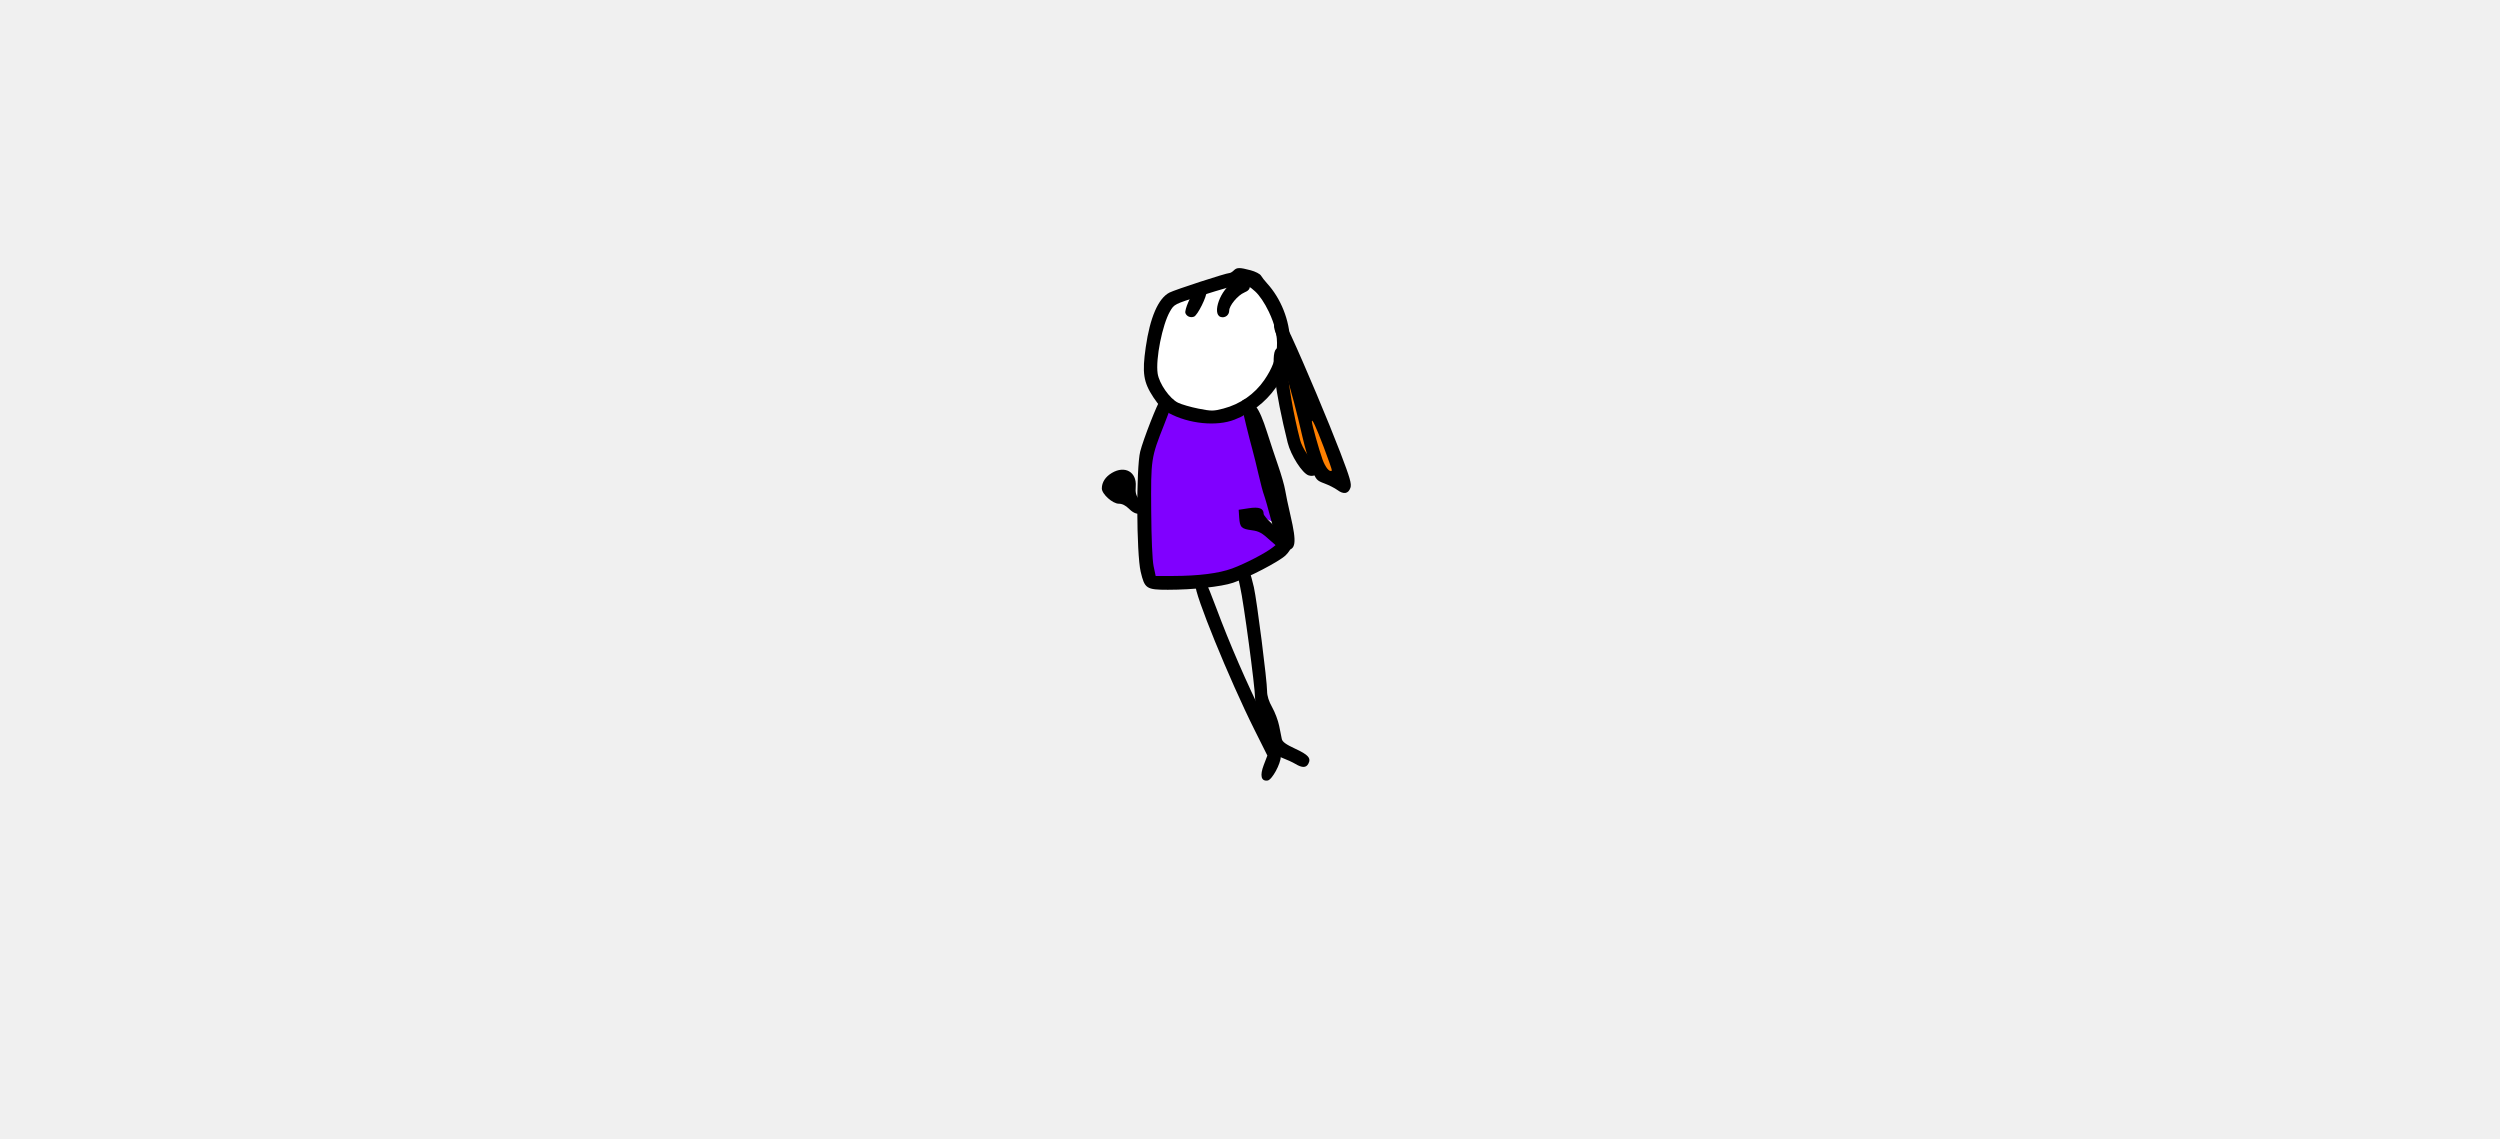
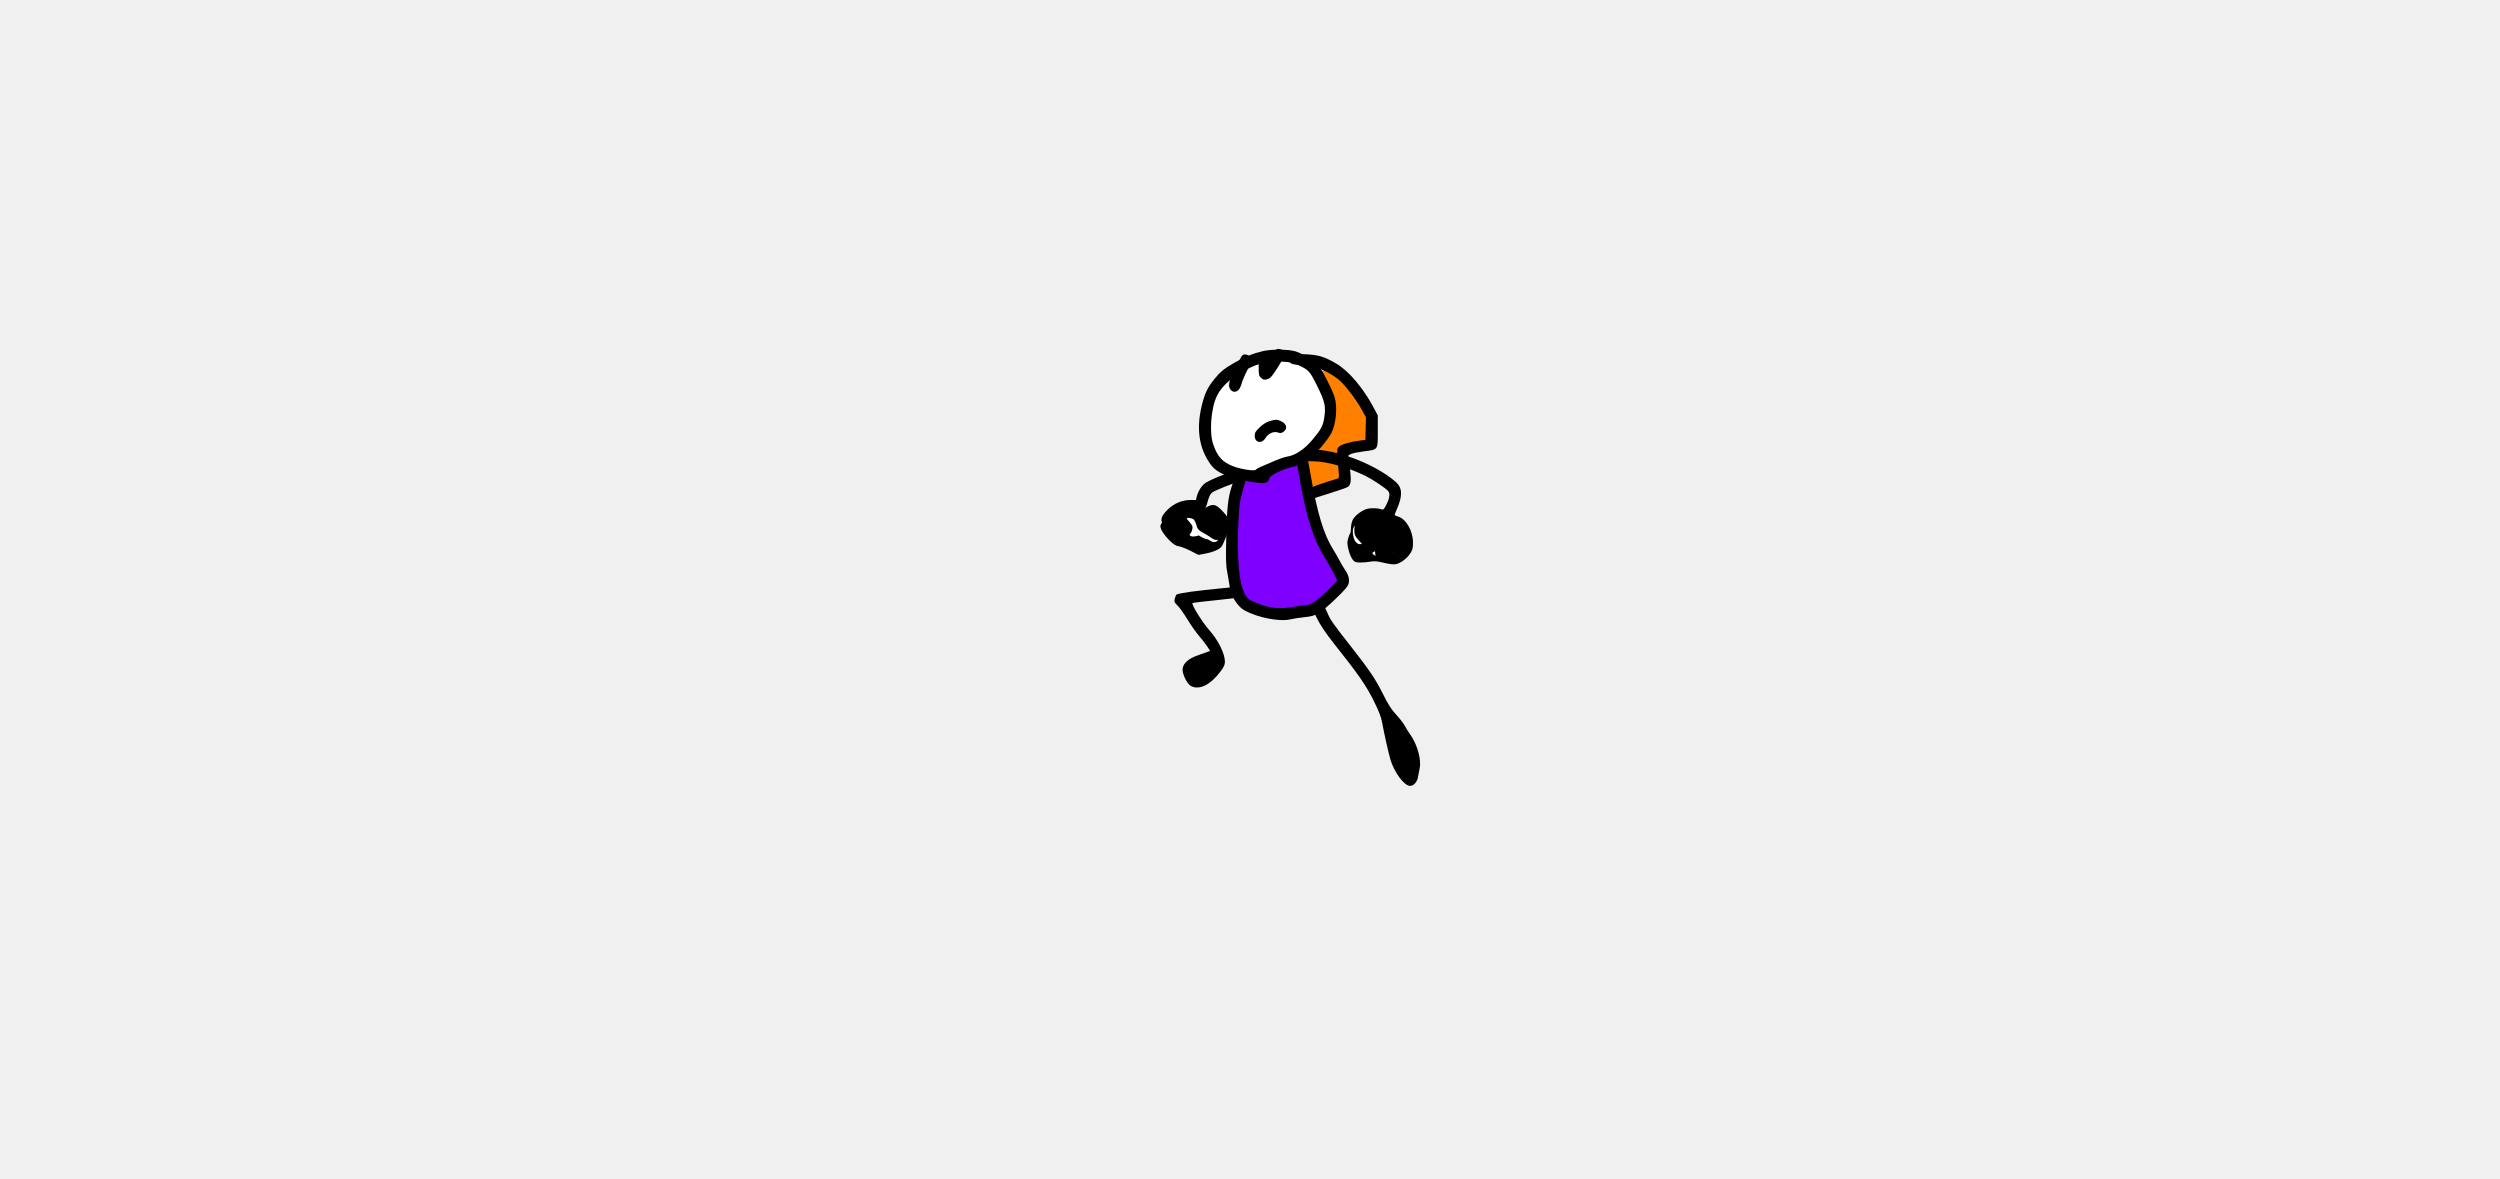
- <svg xmlns="http://www.w3.org/2000/svg" version="1.1" width="1107" height="504" viewBox="0,0,1107,504">
-   <g transform="translate(102.0485,-40.9663) scale(1.18038,1.18038)">
+ <svg xmlns="http://www.w3.org/2000/svg" version="1.1" width="1260" height="594" viewBox="0,0,1260,594">
+   <g transform="translate(202.32,11.88) scale(1.188,1.188)">
    <g id="wick_project_bg" fill-opacity="0" fill="#ffffff" fill-rule="nonzero" stroke="none" stroke-width="1" stroke-linecap="butt" stroke-linejoin="miter" stroke-miterlimit="10" stroke-dasharray="" stroke-dashoffset="0" font-family="none" font-weight="none" font-size="none" text-anchor="none" style="mix-blend-mode: normal">
      <rect x="0" y="0" width="720" height="480" />
    </g>
-     <g data-paper-data="{&quot;wickUUID&quot;:&quot;468bf1d8-fabe-46be-b6bc-55f54196d268&quot;,&quot;wickType&quot;:&quot;clipsandpaths&quot;}" fill="none" fill-rule="evenodd" stroke="none" stroke-width="1" stroke-linecap="butt" stroke-linejoin="miter" stroke-miterlimit="10" stroke-dasharray="" stroke-dashoffset="0" font-family="none" font-weight="none" font-size="none" text-anchor="none" style="mix-blend-mode: normal">
-       <path d="M349.409,194.393c-4.679,12.235 -4.606,11.761 -4.539,30.513c0.052,14.533 0.324,20.21 1.165,24.02l1.009,2.518l6.242,0.029c6.083,0 13.616,-0.662 18.098,-1.571c4.485,-0.91 12.947,-4.696 18.347,-8.221l2.978,-2.343l-2.676,-2.774c-2.673,-2.35 -4.087,-3.058 -7.007,-3.564c-3.257,-0.565 -3.752,-1.172 -4.011,-4.847l-0.332,-1.852l2.801,-0.152c1.841,-0.226 3.493,-0.344 4.06,-0.22c1.075,0.236 1.656,1.028 1.656,1.951c0,0.723 3.757,2.956 3.775,2.254c0.008,-0.289 -0.685,-3.333 -1.536,-6.252c-0.85,-2.919 -3.137,-11.614 -5.084,-19.326l-3.58,-14.143l-2.992,0.449c-3.302,1.536 -6.107,2.005 -11.089,1.808c-4.729,-0.187 -9.204,-1.154 -12.563,-2.692c-1.016,-0.465 -2.674,-0.616 -2.697,-0.614c-0.024,0.001 -1.062,2.509 -2.026,5.029z" data-paper-data="{&quot;wickUUID&quot;:&quot;a2b2a0b2-04a7-45d0-80f1-6e52bda090f0&quot;,&quot;wickType&quot;:&quot;path&quot;,&quot;originalStyle&quot;:{&quot;strokeColor&quot;:null,&quot;fillColor&quot;:[&quot;Color&quot;,0.50196,0,1],&quot;strokeWidth&quot;:1}}" fill="#8000ff" />
-       <path d="M382.501,142.487c0,0.17 -1.865,1.071 -2.949,1.729c-2.933,1.782 -4.115,3.297 -5.673,7.281c-0.193,0.495 -0.18,0.839 -0.661,1.154c-1.12,0.734 -1.542,0.993 -2.148,-0.272c-0.653,-1.363 0.036,-4.386 1.453,-6.74c0.627,-1.041 0.682,-2.912 0.609,-2.985c-0.073,-0.074 -2.15,0.193 -3.826,0.695l-3.41,1.117l-1.952,3.903c-0.984,2.029 -1.693,3.595 -2.083,3.947c-1.496,1.349 -3.04,0.635 -3.04,-1.278c0,-0.52 0.445,-0.923 0.797,-1.849l0.674,-1.974l-1.895,-0.521c-0.398,0.119 -1.859,0.779 -3.044,1.355c-1.922,0.935 -2.581,1.669 -3.551,3.453c-2.237,4.115 -4.298,12.482 -4.695,19.021c-0.269,4.431 0.446,6.988 2.824,10.545c2.937,4.391 5.37,5.844 12.396,7.421c5.761,1.293 9.965,0.755 15.469,-1.848c6.993,-3.306 13.658,-11.476 14.148,-17.41c0.094,-1.135 0.558,-3.073 0.851,-3.492c1.642,-2.344 -1.071,-12.415 -4.931,-18.327c-2.178,-3.337 -5.366,-6.278 -5.366,-4.925z" data-paper-data="{&quot;wickUUID&quot;:&quot;2bb849d0-1cf1-4288-8217-a6346db62898&quot;,&quot;wickType&quot;:&quot;path&quot;,&quot;originalStyle&quot;:{&quot;strokeColor&quot;:null,&quot;fillColor&quot;:[&quot;Color&quot;,1,1,1],&quot;strokeWidth&quot;:1}}" fill="#ffffff" />
-       <path d="M395.827,179.971c-1.06,0.708 -1.165,1.155 -1.049,4.452c0.08,2.266 0.193,3.284 0.51,4.579c0.552,2.256 2.126,7.321 2.846,9.159c1.86,4.753 4.118,7.742 5.848,7.744c0.691,0 1.748,-0.574 2.032,-1.103c0.116,-0.217 0.24,-0.367 0.274,-0.332c0.035,0.035 0.287,0.914 0.559,1.953c0.273,1.039 0.786,2.491 1.141,3.225c0.355,0.735 0.949,1.976 1.319,2.758c0.558,1.175 0.788,1.485 1.33,1.79c0.361,0.203 0.899,0.369 1.194,0.369c1.193,0 2.498,-1.283 2.498,-2.456c0,-0.531 -0.512,-1.839 -1.713,-4.372c-0.461,-0.973 -0.922,-2.319 -1.198,-3.497c-0.641,-2.734 -1.052,-4.095 -1.603,-5.311c-0.371,-0.819 -0.483,-1.317 -0.489,-2.164c-0.015,-2.304 -0.246,-3.467 -0.874,-4.413c-0.619,-0.932 -1.401,-1.436 -2.225,-1.433c-0.805,0.003 -2.198,0.779 -3.305,1.842l-1.057,1.015l-0.583,-1.804c-1.108,-3.432 -1.397,-4.92 -1.51,-7.794c-0.118,-2.987 -0.291,-3.572 -1.246,-4.208c-0.768,-0.511 -1.932,-0.511 -2.699,0.001z" data-paper-data="{&quot;wickUUID&quot;:&quot;26e76301-c4ea-4b4d-b590-741a7dc5d0a6&quot;,&quot;wickType&quot;:&quot;path&quot;,&quot;originalStyle&quot;:{&quot;strokeColor&quot;:null,&quot;fillColor&quot;:[&quot;Color&quot;,1,0.50196,0],&quot;strokeWidth&quot;:1}}" fill="#ff8000" />
-       <path d="M395.655,176.455c-0.712,0.413 -1.309,1.383 -1.309,2.127c0,0.513 0.424,1.511 0.995,2.343c0.158,0.229 0.375,0.677 0.483,0.995c0.632,1.863 2.894,2.364 4.161,0.922c1.002,-1.142 0.85,-2.399 -0.575,-4.756c-1.158,-1.915 -2.363,-2.438 -3.755,-1.631z" data-paper-data="{&quot;wickUUID&quot;:&quot;72e467d4-6087-4d01-8eeb-5083678070a0&quot;,&quot;wickType&quot;:&quot;path&quot;,&quot;originalStyle&quot;:{&quot;strokeColor&quot;:null,&quot;fillColor&quot;:[&quot;Color&quot;,1,0.50196,0],&quot;strokeWidth&quot;:1}}" fill="#ff8000" />
-       <path d="M398.983,184.043c-0.039,0.73 0.107,9.719 1.16,13.869c0.766,3.019 3.489,5.295 3.497,4.206c0.006,-0.763 -4.622,-18.726 -4.657,-18.075z" data-paper-data="{&quot;wickUUID&quot;:&quot;eb51f180-84f3-4461-b621-64d9c884ec95&quot;,&quot;wickType&quot;:&quot;path&quot;,&quot;originalStyle&quot;:{&quot;strokeColor&quot;:null,&quot;fillColor&quot;:[&quot;Color&quot;,1,0.50196,0],&quot;strokeWidth&quot;:1}}" fill="#ff8000" />
-       <path d="M398.538,189.987c0.356,3.896 2.765,12.73 3.321,12.174c0.067,-0.067 0.938,-3.754 -0.053,-7.6c-1.266,-4.912 -3.396,-5.979 -3.268,-4.574z" data-paper-data="{&quot;wickUUID&quot;:&quot;521d466d-3622-4a43-899d-de83908118c7&quot;,&quot;wickType&quot;:&quot;path&quot;,&quot;originalStyle&quot;:{&quot;strokeColor&quot;:null,&quot;fillColor&quot;:[&quot;Color&quot;,1,0.50196,0],&quot;strokeWidth&quot;:1}}" fill="#ff8000" />
-       <path d="M406.835,193.613c-0.004,0.781 -0.235,6.036 1.269,10.659c1.593,4.897 3.08,7.544 4.232,7.544c0.066,0 1.001,-2.453 0.297,-4.424c-3.174,-8.882 -5.792,-15.059 -5.798,-13.78z" data-paper-data="{&quot;wickUUID&quot;:&quot;a59c3600-52e8-48e3-82b5-1300a7c26ea9&quot;,&quot;wickType&quot;:&quot;path&quot;,&quot;originalStyle&quot;:{&quot;strokeColor&quot;:null,&quot;fillColor&quot;:[&quot;Color&quot;,1,0.50196,0],&quot;strokeWidth&quot;:1}}" fill="#ff8000" />
-       <path d="M376.373,136.163c-0.533,0.532 -1.259,0.968 -1.614,0.968c-1.236,0 -20.45,6.259 -22.537,7.342c-4.171,2.163 -7.265,9.309 -8.87,20.485c-1.395,9.711 -0.874,13.102 2.893,18.831c2.015,3.065 3.642,4.722 5.766,5.871c7.489,4.052 17.918,5.098 24.635,2.471c6.29,-2.46 11.536,-6.481 15.297,-11.725c4.351,-6.067 5.662,-10.234 5.537,-17.6c-0.133,-7.885 -3.397,-16.115 -8.675,-21.872c-0.851,-0.928 -1.851,-2.207 -2.222,-2.842c-0.372,-0.636 -2.116,-1.535 -3.875,-1.998c-4.193,-1.105 -5.172,-1.094 -6.335,0.069zM384.382,144.016c1.643,1.483 3.55,4.309 5.12,7.587c4.609,9.619 4.108,17.291 -1.679,25.684c-3.626,5.259 -9.043,9.033 -15.333,10.682c-3.763,0.987 -4.472,0.989 -9.344,0.03c-2.9,-0.572 -6.359,-1.571 -7.686,-2.222c-3.143,-1.54 -7.073,-7.175 -7.64,-10.955c-0.812,-5.415 1.757,-18.34 4.632,-23.299c1.572,-2.713 1.608,-2.731 11.734,-5.922c15.746,-4.961 16.403,-5.012 20.196,-1.585z" data-paper-data="{&quot;wickUUID&quot;:&quot;57aa7879-8453-4dce-9e7f-a7f99cd59987&quot;,&quot;wickType&quot;:&quot;path&quot;,&quot;originalStyle&quot;:{&quot;strokeColor&quot;:null,&quot;fillColor&quot;:[&quot;Color&quot;,0,0,0],&quot;strokeWidth&quot;:1}}" fill="#000000" />
-       <path d="M391.887,155.643c-0.763,0.763 -0.463,2.618 0.94,5.812c0.755,1.717 1.446,4.429 1.537,6.027c0.091,1.598 0.661,4.504 1.267,6.458c2.253,7.264 4.386,15.328 6.49,24.539c0.934,4.084 2.48,9.453 3.437,11.93c1.661,4.297 1.883,4.557 4.819,5.647c1.693,0.629 3.904,1.754 4.914,2.501c2.307,1.705 4.051,1.401 4.841,-0.844c0.51,-1.451 -0.116,-3.644 -3.781,-13.232c-4.359,-11.401 -13.349,-32.766 -18.355,-43.618c-2.209,-4.79 -2.84,-5.65 -4.143,-5.65c-0.845,0 -1.73,0.193 -1.966,0.43zM410.08,202.312c1.819,4.771 3.209,8.774 3.089,8.894c-0.811,0.812 -2.415,-1.1 -3.536,-4.216c-1.243,-3.455 -3.97,-13.167 -3.97,-14.137c0,-1.407 1.495,1.795 4.417,9.459z" data-paper-data="{&quot;wickUUID&quot;:&quot;fb13889d-36f4-4b26-af1d-3a5ecfe55b20&quot;,&quot;wickType&quot;:&quot;path&quot;,&quot;originalStyle&quot;:{&quot;strokeColor&quot;:null,&quot;fillColor&quot;:[&quot;Color&quot;,0,0,0],&quot;strokeWidth&quot;:1}}" fill="#000000" />
-       <path d="M392.231,165.674c-2.117,2.116 -0.428,15.712 4.356,35.065c1.187,4.804 5.498,11.544 7.863,12.294c3.208,1.019 5.293,-2.383 2.666,-4.349c-2.217,-1.66 -5.106,-6.055 -5.858,-8.914c-2.46,-9.355 -4.636,-21.998 -4.636,-26.943c0,-2.987 -0.301,-5.992 -0.668,-6.679c-0.754,-1.408 -2.56,-1.638 -3.723,-0.474z" data-paper-data="{&quot;wickUUID&quot;:&quot;7a9ed1ee-798e-46ca-95b3-bea56d4e4bb0&quot;,&quot;wickType&quot;:&quot;path&quot;,&quot;originalStyle&quot;:{&quot;strokeColor&quot;:null,&quot;fillColor&quot;:[&quot;Color&quot;,0,0,0],&quot;strokeWidth&quot;:1}}" fill="#000000" />
-       <path d="M348.967,184.436c-1.205,1.452 -6.562,15.147 -7.689,19.656c-1.549,6.199 -1.425,38.26 0.174,45.079c1.489,6.347 2.141,6.78 10.2,6.78c9.475,-0.001 20.011,-1.136 24.462,-2.636c5.712,-1.924 17.292,-7.96 19.701,-10.27c1.154,-1.106 2.099,-2.594 2.099,-3.305c0,-1.454 -4.948,-20.367 -5.608,-21.434c-0.505,-0.818 -2.633,-9.202 -3.433,-13.53c-0.312,-1.686 -0.731,-3.33 -0.932,-3.655c-0.2,-0.324 -0.82,-2.867 -1.377,-5.652c-1.869,-9.347 -3.401,-11.939 -6.378,-10.797c-0.846,0.325 -1.035,0.92 -0.776,2.436c0.396,2.31 2.626,11.472 3.947,16.214c0.495,1.776 1.53,5.97 2.3,9.32c0.77,3.35 1.696,6.838 2.057,7.749c0.361,0.912 1.637,5.397 2.834,9.968l2.179,8.31l-1.723,1.376c-2.648,2.115 -10.358,6.12 -15.245,7.918c-4.974,1.83 -12.569,2.794 -22.153,2.811l-6.531,0.011l-0.779,-3.713c-0.473,-2.257 -0.824,-10.423 -0.895,-20.826c-0.133,-19.399 -0.067,-19.834 4.82,-32.155c2.505,-6.314 3.011,-8.198 2.474,-9.202c-0.765,-1.429 -2.72,-1.667 -3.728,-0.453z" data-paper-data="{&quot;wickUUID&quot;:&quot;a837738e-d1b7-4dab-b25f-5eaeba23cccd&quot;,&quot;wickType&quot;:&quot;path&quot;,&quot;originalStyle&quot;:{&quot;strokeColor&quot;:null,&quot;fillColor&quot;:[&quot;Color&quot;,0,0,0],&quot;strokeWidth&quot;:1}}" fill="#000000" />
-       <path d="M362.043,254.231c-0.666,2.653 12.696,35.442 22.122,54.286l4.813,9.621l-1.341,3.504c-1.543,4.032 -1.007,6.215 1.441,5.867c1.628,-0.232 4.907,-6.219 4.94,-9.022c0.012,-0.946 -2.753,-7.304 -6.143,-14.129c-6.627,-13.341 -13.071,-28.177 -18.082,-41.626c-1.72,-4.617 -3.397,-8.758 -3.726,-9.202c-1.052,-1.416 -3.604,-0.972 -4.024,0.701z" data-paper-data="{&quot;wickUUID&quot;:&quot;c7c4e643-0a7e-4264-837c-14e06bfed8be&quot;,&quot;wickType&quot;:&quot;path&quot;,&quot;originalStyle&quot;:{&quot;strokeColor&quot;:null,&quot;fillColor&quot;:[&quot;Color&quot;,0,0,0],&quot;strokeWidth&quot;:1}}" fill="#000000" />
-       <path d="M378.51,249.207c-0.685,0.826 -0.64,1.833 0.253,5.651c1.301,5.557 5.585,37.446 5.601,41.692c0.009,2.223 0.494,3.701 1.89,5.76c1.741,2.569 3.265,7.485 3.265,10.532c0,2.691 1.843,4.96 4.991,6.143c1.694,0.636 3.953,1.679 5.018,2.316c2.501,1.496 3.988,1.471 4.818,-0.081c1.122,-2.096 0.018,-3.363 -4.913,-5.641c-3.438,-1.589 -4.814,-2.579 -5.033,-3.624c-0.166,-0.79 -0.617,-3.033 -1.004,-4.984c-0.386,-1.951 -1.562,-5.07 -2.613,-6.932c-1.263,-2.239 -1.91,-4.29 -1.91,-6.058c0,-3.962 -3.789,-33.769 -4.957,-38.999c-0.555,-2.486 -1.276,-5.028 -1.601,-5.65c-0.732,-1.401 -2.692,-1.465 -3.805,-0.125z" data-paper-data="{&quot;wickUUID&quot;:&quot;d63cedb4-5641-410b-9af0-6c1207d6e856&quot;,&quot;wickType&quot;:&quot;path&quot;,&quot;originalStyle&quot;:{&quot;strokeColor&quot;:null,&quot;fillColor&quot;:[&quot;Color&quot;,0,0,0],&quot;strokeWidth&quot;:1}}" fill="#000000" />
-       <path d="M381.081,187.229c-0.699,0.843 -0.696,1.378 0.021,3.068c3.944,9.304 13.533,42.002 12.597,42.958c-0.505,0.515 -6.118,-4.783 -6.118,-5.775c0,-2.091 -1.667,-2.713 -5.644,-2.106l-3.719,0.568l0.187,2.861c0.244,3.726 0.802,4.297 4.702,4.815c2.761,0.366 3.833,0.964 7.087,3.956c2.744,2.522 4.35,3.525 5.648,3.525c3.855,0 4.223,-2.649 1.81,-13.02c-0.855,-3.672 -1.762,-7.984 -2.015,-9.582c-0.254,-1.598 -1.42,-5.666 -2.591,-9.041c-1.171,-3.374 -3.051,-9.04 -4.177,-12.592c-3.09,-9.747 -5.362,-12.558 -7.788,-9.635z" data-paper-data="{&quot;wickUUID&quot;:&quot;0916e071-492e-4d3c-b797-368e8991f80c&quot;,&quot;wickType&quot;:&quot;path&quot;,&quot;originalStyle&quot;:{&quot;strokeColor&quot;:null,&quot;fillColor&quot;:[&quot;Color&quot;,0,0,0],&quot;strokeWidth&quot;:1}}" fill="#000000" />
-       <path d="M330.655,212.113c-2.433,1.444 -3.775,3.519 -3.775,5.833c0,2.081 4.034,5.717 6.343,5.717c1.318,0 2.597,0.644 3.935,1.983c3.82,3.82 6.967,0.951 3.755,-3.422c-1.223,-1.665 -1.502,-2.728 -1.317,-5.018c0.438,-5.435 -4.054,-7.994 -8.941,-5.093z" data-paper-data="{&quot;wickUUID&quot;:&quot;05ccae3f-a0e7-4f44-b7ae-a42e9af67577&quot;,&quot;wickType&quot;:&quot;path&quot;,&quot;originalStyle&quot;:{&quot;strokeColor&quot;:null,&quot;fillColor&quot;:[&quot;Color&quot;,0,0,0],&quot;strokeWidth&quot;:1}}" fill="#000000" />
-       <path d="M362.049,143.382c-1.68,1.681 -4.258,7.629 -3.811,8.794c0.477,1.242 1.903,1.826 3.221,1.32c1.363,-0.522 4.935,-7.746 4.688,-9.479c-0.257,-1.802 -2.572,-2.16 -4.098,-0.635z" data-paper-data="{&quot;wickUUID&quot;:&quot;c7970652-6622-45a6-a108-c94a03868b30&quot;,&quot;wickType&quot;:&quot;path&quot;,&quot;originalStyle&quot;:{&quot;strokeColor&quot;:null,&quot;fillColor&quot;:[&quot;Color&quot;,0,0,0],&quot;strokeWidth&quot;:1}}" fill="#000000" />
-       <path d="M376.141,140.767c-4.659,2.297 -8.1,11.753 -4.673,12.841c1.606,0.509 3.198,-0.682 3.198,-2.392c0,-1.877 3.237,-5.76 5.638,-6.763c1.546,-0.646 2.111,-1.293 2.111,-2.418c0,-2.464 -2.73,-3.015 -6.274,-1.268z" data-paper-data="{&quot;wickUUID&quot;:&quot;d637c407-7b82-45b3-b661-d89d33c7775f&quot;,&quot;wickType&quot;:&quot;path&quot;,&quot;originalStyle&quot;:{&quot;strokeColor&quot;:null,&quot;fillColor&quot;:[&quot;Color&quot;,0,0,0],&quot;strokeWidth&quot;:1}}" fill="#000000" />
+     <g data-paper-data="{&quot;wickUUID&quot;:&quot;9aa2f761-808c-41c1-9ace-99171db71b15&quot;,&quot;wickType&quot;:&quot;clipsandpaths&quot;}" fill="none" fill-rule="evenodd" stroke="none" stroke-width="1" stroke-linecap="butt" stroke-linejoin="miter" stroke-miterlimit="10" stroke-dasharray="" stroke-dashoffset="0" font-family="none" font-weight="none" font-size="none" text-anchor="none" style="mix-blend-mode: normal">
+       <path d="M376.985,187.861c-4.168,1.111 -8.756,3.409 -8.756,4.385c0,0.317 -0.143,0.829 -0.596,1.254c-1.064,0.999 -2.964,1.155 -6.548,0.558l-3.111,-0.362l-1.113,2.783c-1.244,4.095 -1.694,6.645 -2.073,11.586c-0.52,6.779 -0.219,23.232 0.496,27.299c0.98,5.575 2.999,9.152 5.601,10.252c6.212,2.626 11.165,3.379 16.756,2.417c1.537,-0.264 4.201,-0.666 5.393,-0.794c3.486,-0.372 5.097,-1.402 10.533,-6.772l3.854,-3.888l-1.204,-3.043c-0.641,-1.273 -2.089,-3.866 -3.25,-5.826c-4.009,-6.768 -5.918,-11.261 -7.996,-18.841c-1.178,-4.297 -3.115,-13.543 -3.838,-18.297c-0.23,-1.512 -0.844,-3.253 -0.949,-3.237c-0.106,0.016 -2.008,0.206 -3.2,0.524z" data-paper-data="{&quot;wickUUID&quot;:&quot;4c6c8517-0937-47fe-800f-a8fba660e017&quot;,&quot;wickType&quot;:&quot;path&quot;}" id="4c6c8517-0937-47fe-800f-a8fba660e017" fill="#8000ff" />
+       <path d="M371.199,145.781c-2.055,3.329 -3.196,4.703 -4.606,4.703c-2.201,0 -2.515,-1.063 -2.515,-4.043c0,-1.018 -0.437,-2.202 -0.523,-2.202c-0.087,0 -1.89,0.465 -2.88,0.903c-1.696,0.75 -2.036,1.129 -3.171,3.521c-0.662,1.395 -1.25,2.877 -1.371,3.382c-0.738,3.069 -1.975,4.267 -3.792,3.328c-1.024,-0.529 -1.931,-1.723 -1.952,-2.947c-0.02,-1.155 -3.784,3.088 -4.962,5.604c-2.31,4.934 -3.109,15.601 -1.591,20.285c2.182,6.734 6.067,9.91 14.261,11.295c2.982,0.504 3.826,0.579 4.727,-0.045c1.484,-1.029 10.4,-4.669 13.328,-5.442c1.467,-0.387 3.732,-1.342 4.726,-1.928c3.486,-2.055 8.952,-8.285 10.32,-11.729c0.947,-2.385 1.223,-8.36 0.463,-10.699c-0.852,-2.624 -4.815,-10.592 -5.961,-11.981c-1.164,-1.411 -4.849,-3.546 -6.21,-3.546c-0.53,0 -1.415,-0.273 -1.793,-0.537c-0.378,-0.265 -1.479,-0.583 -2.379,-0.69l-2.333,-0.041zM372.221,168.843c0.673,0.187 1.074,0.274 1.638,0.801c1.403,1.31 1.452,1.871 0.026,3.071c-0.959,0.807 -0.8,0.525 -2.387,0.327c-2.203,-0.275 -3.864,0.433 -4.886,2.087c-0.909,1.471 -1.884,2.085 -3.193,1.629c-1.136,-0.396 -1.02,0.1 -1.019,-1.388c0.003,-2.48 2.996,-5.299 6.894,-6.525c1.676,-0.527 1.417,-0.421 2.927,-0.001z" data-paper-data="{&quot;wickUUID&quot;:&quot;0ded6141-440d-49a6-aaca-020203e05e0b&quot;,&quot;wickType&quot;:&quot;path&quot;}" id="0ded6141-440d-49a6-aaca-020203e05e0b" fill="#ffffff" />
+       <path d="M390.516,147.577c0,0.079 0.928,2.455 2.033,4.622c2.284,4.483 3.104,6.796 3.434,9.896c0.288,2.705 -0.221,6.671 -1.259,9.675c-0.977,2.826 -4.385,7.386 -7.932,10.655l-2.652,2.642l0.886,5.464c0.49,2.82 1.388,5.792 1.502,5.904c0.115,0.112 3.261,-0.507 6.102,-1.454c4.42,-1.474 5.602,-2.197 5.54,-2.752c-0.04,-0.356 -0.196,-3.127 -0.42,-5.993c-0.546,-6.977 -0.622,-6.863 5.332,-8.238c1.65,-0.381 3.271,-0.564 4.133,-0.671l2.22,-0.75l0.149,-4.827l0.086,-4.744l-1.675,-3.128c-3.627,-6.654 -9.027,-12.945 -13.234,-15.419c-2.23,-1.311 -4.244,-1.211 -4.244,-0.883z" data-paper-data="{&quot;wickUUID&quot;:&quot;373158a7-85b4-4a1d-881a-7c4ee28f92df&quot;,&quot;wickType&quot;:&quot;path&quot;}" id="373158a7-85b4-4a1d-881a-7c4ee28f92df" fill="#ff8000" />
+       <path d="M365.565,138.939c-4.26,0.985 -7.781,2.413 -12.143,4.925c-4.444,2.559 -6.035,3.86 -8.594,7.029c-2.887,3.574 -4.117,6.203 -5.357,11.451c-2.292,9.702 -1.066,17.848 3.689,24.505c1.562,2.188 3.528,3.578 7.299,5.162c2.913,1.224 11.58,2.96 14.779,2.96c1.783,0 3.071,-0.949 3.071,-2.263c0,-0.925 6.068,-3.88 9.152,-4.458c4.37,-0.819 8.685,-3.785 13.106,-9.01c1.596,-1.886 3.385,-4.389 3.975,-5.561c1.989,-3.95 2.621,-10.824 1.386,-15.07c-0.94,-3.235 -5.922,-12.84 -7.534,-14.525c-1.356,-1.419 -6.409,-4.201 -9.136,-5.03c-2.95,-0.898 -10.048,-0.957 -13.693,-0.115zM380.443,144.874c4.531,2.096 4.913,2.517 8.064,8.886c3.289,6.649 3.733,8.645 2.988,13.443c-0.543,3.503 -1.243,4.828 -4.817,9.122c-3.575,4.296 -7.395,6.864 -11.039,7.422c-0.948,0.146 -3.506,1.037 -5.685,1.98c-2.178,0.944 -4.672,2.018 -5.542,2.387c-0.87,0.369 -1.771,0.899 -2.003,1.179c-0.566,0.681 -6.384,-0.238 -9.636,-1.522c-4.477,-1.768 -6.449,-3.91 -8.304,-9.019c-1.865,-5.14 -1.052,-15.757 1.612,-21.033c1.671,-3.308 5.25,-6.858 9.328,-9.251c7.209,-4.23 11.352,-5.396 17.954,-5.054c3.7,0.192 4.855,0.43 7.08,1.46z" data-paper-data="{&quot;wickUUID&quot;:&quot;d45b6ef4-3a3f-4621-87c4-2a9ec2c95056&quot;,&quot;wickType&quot;:&quot;path&quot;}" id="d45b6ef4-3a3f-4621-87c4-2a9ec2c95056" fill="#000000" />
+       <path d="M357.031,140.511c-0.297,0.119 -1.123,1.383 -1.836,2.809c-0.712,1.425 -1.677,3.008 -2.144,3.517c-0.787,0.858 -1.31,2.512 -1.873,5.921c-0.471,2.852 2.183,4.565 4.02,2.594c0.449,-0.483 1.03,-1.723 1.29,-2.756c0.26,-1.033 1.321,-3.512 2.357,-5.51c1.036,-1.997 1.884,-3.946 1.884,-4.33c0,-1.495 -2.216,-2.841 -3.698,-2.245z" data-paper-data="{&quot;wickUUID&quot;:&quot;8ca2eb76-4135-4547-b541-0a47053f72aa&quot;,&quot;wickType&quot;:&quot;path&quot;}" id="8ca2eb76-4135-4547-b541-0a47053f72aa" fill="#000000" />
+       <path d="M371.384,138.158c-0.509,0.188 -1.224,0.92 -1.59,1.627c-0.744,1.439 -1.141,1.575 -1.906,0.653c-0.811,-0.978 -2.369,-0.755 -3.338,0.478c-0.731,0.929 -0.873,1.705 -0.873,4.769c0,3.327 0.093,3.747 1.018,4.617c0.788,0.74 1.303,0.894 2.273,0.681c1.507,-0.331 2.258,-1.112 4.607,-4.791c2.408,-3.772 3.157,-5.483 2.881,-6.584c-0.293,-1.165 -1.852,-1.902 -3.072,-1.45z" data-paper-data="{&quot;wickUUID&quot;:&quot;c9e93acb-2686-4f4b-9938-fed33bc6d87d&quot;,&quot;wickType&quot;:&quot;path&quot;}" id="c9e93acb-2686-4f4b-9938-fed33bc6d87d" fill="#000000" />
+       <path d="M380.375,182.687c-0.915,1.011 -0.889,1.625 0.377,8.863c3.202,18.315 6.009,27.079 11.542,36.035c1.923,3.113 4.65,8.145 4.65,8.582c0,0.176 -1.798,2.112 -3.996,4.302c-4.487,4.472 -7.244,6.289 -9.548,6.295c-0.848,0.001 -3.027,0.287 -4.843,0.635c-5.872,1.123 -9.677,0.742 -15.666,-1.569c-3.229,-1.247 -3.635,-1.536 -4.883,-3.487c-2.721,-4.254 -3.782,-16.717 -2.808,-32.988c0.353,-5.881 0.629,-7.686 1.711,-11.172c1.516,-4.881 1.618,-6.376 0.477,-6.987c-2.329,-1.246 -3.407,-0.196 -5.072,4.941c-1.685,5.197 -2.093,8.957 -2.391,21.995c-0.219,9.579 -0.152,11.696 0.475,14.949c0.402,2.085 0.879,4.927 1.061,6.317c0.459,3.516 3.424,8.073 6.234,9.585c5.825,3.132 15.039,4.889 19.607,3.739c1.056,-0.266 3.638,-0.662 5.737,-0.879c3.273,-0.338 4.192,-0.619 6.44,-1.964c2.477,-1.482 10.186,-8.736 11.778,-11.084c1.211,-1.784 0.955,-4.254 -0.687,-6.642c-0.785,-1.141 -1.929,-3.064 -2.541,-4.272c-0.613,-1.209 -1.744,-3.186 -2.515,-4.394c-4.268,-6.689 -6.999,-15.729 -9.943,-32.902c-1.02,-5.951 -1.389,-7.322 -2.136,-7.931c-1.159,-0.947 -2.183,-0.935 -3.06,0.033z" data-paper-data="{&quot;wickUUID&quot;:&quot;8522d01b-913c-47d9-87aa-f412607d5456&quot;,&quot;wickType&quot;:&quot;path&quot;}" id="8522d01b-913c-47d9-87aa-f412607d5456" fill="#000000" />
+       <path d="M353.535,238.933c-0.096,0.091 -2.639,0.387 -5.65,0.657c-9.618,0.862 -18.47,2.096 -19.026,2.652c-0.295,0.295 -0.659,1.149 -0.809,1.899c-0.236,1.183 -0.08,1.544 1.189,2.732c0.804,0.752 2.667,3.358 4.14,5.79c1.473,2.432 3.738,5.653 5.034,7.158c1.296,1.506 2.872,3.546 3.503,4.534l1.147,1.796l-0.957,0.349c-0.527,0.192 -2.474,0.888 -4.327,1.547c-3.829,1.363 -5.912,3.156 -6.345,5.462c-0.384,2.05 1.769,6.627 3.551,7.549c3.522,1.821 8.207,-0.483 12.446,-6.122c1.516,-2.016 1.928,-2.913 1.928,-4.193c0,-3.445 -2.842,-9.166 -6.708,-13.504c-2.886,-3.238 -7.698,-11.019 -7.042,-11.387c0.278,-0.156 4.642,-0.689 9.7,-1.185c5.057,-0.497 9.65,-1.076 10.207,-1.288c0.557,-0.212 1.227,-0.855 1.488,-1.429c0.67,-1.47 -0.466,-3.184 -2.11,-3.184c-0.651,0 -1.262,0.075 -1.359,0.167z" data-paper-data="{&quot;wickUUID&quot;:&quot;ab2b54f2-9778-439f-b334-aeedb46de69d&quot;,&quot;wickType&quot;:&quot;path&quot;}" id="ab2b54f2-9778-439f-b334-aeedb46de69d" fill="#000000" />
+       <path d="M387.774,245.739c-2.469,1.729 0.463,8.049 8.292,17.873c9.821,12.323 13.295,17.341 16.476,23.796c2.22,4.507 3.099,6.811 3.549,9.309c0.775,4.301 2.579,12.369 3.425,15.322c1.59,5.541 5.89,11.37 8.389,11.37c1.491,0 3.043,-1.689 3.345,-3.638c0.138,-0.894 0.467,-2.63 0.731,-3.858c0.793,-3.68 -1.063,-10.267 -4.047,-14.365c-0.773,-1.063 -1.792,-2.695 -2.262,-3.628c-0.471,-0.933 -2.082,-3.02 -3.58,-4.638c-2.138,-2.309 -3.372,-4.237 -5.739,-8.961c-3.218,-6.424 -5.598,-9.944 -13.716,-20.288c-7.828,-9.974 -8.497,-10.941 -9.912,-14.327c-1.264,-3.026 -2.482,-4.623 -3.524,-4.623c-0.27,0 -0.912,0.295 -1.427,0.656z" data-paper-data="{&quot;wickUUID&quot;:&quot;2fc7e033-a246-4d70-85ae-2bf99258c962&quot;,&quot;wickType&quot;:&quot;path&quot;}" id="2fc7e033-a246-4d70-85ae-2bf99258c962" fill="#000000" />
+       <path d="M368.183,168.7c-1.313,0.403 -2.751,1.325 -4.106,2.63c-1.753,1.69 -2.084,2.255 -2.084,3.551c0,2.948 3.011,3.582 4.558,0.96c1.115,-1.889 3.503,-2.976 5.223,-2.376c1.03,0.359 1.509,0.323 2.258,-0.167c2.032,-1.332 1.659,-3.413 -0.824,-4.591c-1.728,-0.821 -2.375,-0.821 -5.025,-0.007z" data-paper-data="{&quot;wickUUID&quot;:&quot;6a73d5db-8326-4a60-b884-9ae9a21e9ad8&quot;,&quot;wickType&quot;:&quot;path&quot;}" id="6a73d5db-8326-4a60-b884-9ae9a21e9ad8" fill="#000000" />
+       <path d="M377.189,140.971c-0.252,0.471 -0.458,1.234 -0.458,1.696c0,1.574 1.031,2.07 4.308,2.07c5.814,0 13.335,3.107 17.619,7.281c2.748,2.676 6.83,8.194 8.897,12.026l1.63,3.022l-0.12,4.778l-0.119,4.777l-2.527,0.307c-3.772,0.459 -7.639,1.598 -8.664,2.552c-0.837,0.781 -0.888,1.127 -0.656,4.469c0.138,1.993 0.372,4.805 0.52,6.249c0.208,2.035 0.138,2.663 -0.309,2.792c-6.021,1.734 -13.241,4.299 -13.87,4.928c-1.144,1.144 -1.039,2.752 0.234,3.586c1.001,0.656 1.348,0.59 7.896,-1.515c10.722,-3.447 10.282,-3.258 10.865,-4.666c0.411,-0.992 0.422,-2.247 0.05,-5.772c-0.262,-2.478 -0.595,-4.932 -0.741,-5.454c-0.221,-0.789 -0.028,-1.044 1.152,-1.521c0.78,-0.316 3.218,-0.806 5.418,-1.091c6.148,-0.795 5.896,-0.432 5.896,-8.484v-6.762l-1.946,-3.651c-4.264,-8.003 -10.405,-15.221 -15.53,-18.255c-5.226,-3.093 -7.866,-3.871 -13.754,-4.053c-5.018,-0.155 -5.36,-0.114 -5.791,0.691z" data-paper-data="{&quot;wickUUID&quot;:&quot;d558559b-dd99-4a61-91a4-c604307178ef&quot;,&quot;wickType&quot;:&quot;path&quot;}" id="d558559b-dd99-4a61-91a4-c604307178ef" fill="#000000" />
+       <path d="M410.829,210.352c-2.918,0.679 -4.11,3.155 -2.31,4.996c1.781,1.822 0.974,4.398 -1.525,4.867c-1.146,0.215 -1.229,0.429 -1.045,1.564c0.105,0.647 0.742,2.201 0.897,2.356c0.155,0.155 1.484,0.237 2.461,0.052c2.539,-0.482 5.897,-0.449 7.794,0.126c4.575,1.388 8.052,-1.108 7.641,-5.09c-0.362,-3.503 -2.288,-5.771 -6.088,-6.126c-2.264,-0.212 -3.184,-0.721 -4.165,-2.289c-0.442,-0.706 -2.281,-0.777 -3.659,-0.456z" data-paper-data="{&quot;wickUUID&quot;:&quot;2bff4461-0306-4a16-b7e9-2a83cdbaa3e2&quot;,&quot;wickType&quot;:&quot;path&quot;}" id="2bff4461-0306-4a16-b7e9-2a83cdbaa3e2" fill="#000000" />
+       <path d="M382.686,181.435c-1.129,1.129 -1.15,2.339 -0.06,3.429c0.706,0.706 1.404,0.842 4.317,0.843c5.564,0.001 14.811,2.61 22.147,6.25c2.958,1.467 8.373,5.071 9.485,6.313c0.969,1.081 0.697,3.037 -0.846,6.082c-0.8,1.579 -1.209,1.995 -1.755,1.783c-1.51,-0.585 -4.579,-0.707 -6.274,-0.25c-2.302,0.621 -5.192,2.829 -6.123,4.678c-0.405,0.804 -0.737,2.325 -0.737,3.378c0,1.054 -0.158,2.096 -0.351,2.316c-0.192,0.22 -0.586,1.229 -0.875,2.242c-0.443,1.558 -0.414,2.294 0.193,4.768c0.403,1.644 1.172,3.467 1.754,4.159c0.927,1.102 1.292,1.231 3.421,1.215c1.312,-0.01 3.237,-0.185 4.279,-0.388c1.457,-0.283 2.726,-0.167 5.488,0.504c2.34,0.568 4.121,0.773 5.109,0.588c2.026,-0.38 4.707,-2.38 6.136,-4.579c0.996,-1.533 1.162,-2.218 1.149,-4.74c-0.025,-4.78 -2.907,-9.834 -6.166,-10.81c-0.885,-0.265 -1.609,-0.618 -1.609,-0.784c0,-0.166 0.449,-1.321 0.998,-2.566c2.42,-5.489 2.28,-8.937 -0.463,-11.345c-8.014,-7.036 -23.067,-13.147 -33.848,-13.742c-4.179,-0.23 -4.525,-0.188 -5.369,0.656zM414.62,211.579c0.53,1.392 1.667,1.92 4.137,1.92c3.39,0 5.559,2.5 5.559,6.406c0,1.511 -0.245,2.107 -1.314,3.2c-1.528,1.563 -2.814,1.698 -6.295,0.662c-2.198,-0.655 -5.203,-0.62 -8.467,0.098c-1.02,0.225 -1.169,0.095 -1.577,-1.374c-0.608,-2.191 -0.594,-2.254 0.504,-2.254c2.643,0 3.874,-3.087 1.778,-4.46c-1.044,-0.685 -1.412,-2.373 -0.73,-3.355c0.751,-1.081 2.524,-1.871 4.203,-1.871c1.533,0 1.872,0.158 2.202,1.028z" data-paper-data="{&quot;wickUUID&quot;:&quot;677e0378-3f09-46d4-ad03-d0b0af028f17&quot;,&quot;wickType&quot;:&quot;path&quot;}" id="677e0378-3f09-46d4-ad03-d0b0af028f17" fill="#000000" />
+       <path d="M406.703,211.231c-0.371,0.409 -0.769,1.436 -0.886,2.281c-0.116,0.845 -0.469,2.632 -0.783,3.972c-0.826,3.514 -0.145,4.905 2.402,4.905c0.501,0 1.112,-0.243 1.358,-0.539c0.634,-0.765 2.03,-6.438 2.03,-8.253c0,-2.646 -2.545,-4.107 -4.121,-2.366z" data-paper-data="{&quot;wickUUID&quot;:&quot;16372205-16c6-4eea-b20e-431d408b1c60&quot;,&quot;wickType&quot;:&quot;path&quot;}" id="16372205-16c6-4eea-b20e-431d408b1c60" fill="#000000" />
+       <path d="M332.555,206.546c-0.575,0.167 -2.333,1.298 -3.224,1.894c-2.331,1.558 -2.032,3.263 0.699,5.094c2.196,1.472 4.704,2.1 5.555,1.249c0.617,-0.617 1.026,-2.446 0.14,-2.446c-0.444,0 -1.191,-0.315 -1.764,-0.798c-0.87,-0.732 -0.804,-0.372 -0.719,-1.377c0.088,-1.056 0.02,-0.793 1.261,-1.369c0.779,-0.362 1.329,-2.081 1.329,-2.223c0,-0.332 -1.94,-0.41 -3.275,-0.023z" data-paper-data="{&quot;wickUUID&quot;:&quot;a509bc0f-4b19-4f33-b126-2ccbabdc16e5&quot;,&quot;wickType&quot;:&quot;path&quot;}" id="a509bc0f-4b19-4f33-b126-2ccbabdc16e5" fill="#000000" />
+       <path d="M342.393,209.728l-2.02,0.943l0.067,1.745c0.184,1.915 -0.846,4.522 -2.252,5.705c-0.526,0.442 -0.351,2.089 -0.351,2.192c0,0.372 2.663,0.185 4.554,-0.341l2.447,-0.817l1.157,-3.216c1.023,-2.951 0.908,-4.351 -0.238,-5.581c-0.801,-0.86 -1.581,-1.318 -3.365,-0.631z" data-paper-data="{&quot;wickUUID&quot;:&quot;9e0b783c-8aca-4784-9677-5d3fa388eba2&quot;,&quot;wickType&quot;:&quot;path&quot;}" id="9e0b783c-8aca-4784-9677-5d3fa388eba2" fill="#000000" />
+       <path d="M353.36,189.771c-1.389,0.341 -4.793,1.603 -7.564,2.805c-4.324,1.876 -5.234,2.444 -6.425,4.012c-0.763,1.004 -1.598,2.662 -1.855,3.684l-0.468,1.858h-2.328c-3.534,0 -6.964,1.435 -9.613,4.021c-3.461,3.379 -3.529,5.204 -0.323,8.631c3.903,4.173 7.842,5.72 11.826,4.646c2.436,-0.657 4.328,-3.339 4.328,-6.137c0,-3.574 -1.549,-5.241 -4.883,-5.256c-2.255,-0.01 -3.539,0.801 -3.539,2.235c0,1.047 1.537,2.388 2.737,2.388c1.178,0 1.239,0.128 0.617,1.291c-0.665,1.242 -2.862,1.045 -5.136,-0.461c-1.059,-0.702 -2.162,-1.56 -2.45,-1.908c-0.887,-1.069 0.156,-2.51 2.728,-3.769c2.153,-1.053 2.603,-1.123 5.471,-0.855c2.802,0.263 3.214,0.205 3.978,-0.56c0.47,-0.469 1.062,-1.668 1.316,-2.664c0.681,-2.666 1.257,-3.99 2.042,-4.697c0.951,-0.857 9.562,-4.314 11.647,-4.676c0.926,-0.16 2.111,-0.567 2.632,-0.902c1.81,-1.166 0.753,-4.443 -1.402,-4.344c-0.445,0.021 -1.946,0.316 -3.336,0.658z" data-paper-data="{&quot;wickUUID&quot;:&quot;144cbbd9-7639-4829-bc88-dcca20914794&quot;,&quot;wickType&quot;:&quot;path&quot;}" id="144cbbd9-7639-4829-bc88-dcca20914794" fill="#000000" />
+       <path d="M341.788,205.051c-1.276,0.679 -1.574,0.704 -2.304,0.193c-2.165,-1.516 -4.282,-0.012 -3.821,2.716c0.155,0.919 0.526,2.005 0.824,2.412c0.744,1.018 3.984,0.985 5.924,-0.06c1.689,-0.91 2.528,-0.629 3.563,1.194c0.558,0.983 0.516,1.365 -0.459,4.17l-1.073,3.087l-2.377,0.785c-2.746,0.906 -3.633,0.767 -6.204,-0.975c-1.322,-0.896 -2.381,-1.271 -3.608,-1.276c-1.512,-0.007 -1.96,-0.251 -3.474,-1.893c-0.956,-1.037 -1.738,-2.079 -1.738,-2.316c0,-0.791 -1.672,-2.115 -2.672,-2.115c-1.125,0 -2.381,1.192 -2.381,2.261c0,1.33 1.6,3.828 3.889,6.069c1.731,1.695 2.666,2.282 3.929,2.465c0.911,0.132 3.158,1.006 4.993,1.941l3.337,1.7l2.77,-0.509c3.255,-0.598 5.835,-1.673 6.901,-2.875c0.886,-0.998 3.131,-6.771 3.496,-8.988c0.325,-1.974 -0.574,-3.746 -3.342,-6.591c-2.419,-2.486 -3.617,-2.756 -6.173,-1.395z" data-paper-data="{&quot;wickUUID&quot;:&quot;6f974ff5-47d3-4da1-a75e-4926779047df&quot;,&quot;wickType&quot;:&quot;path&quot;}" id="6f974ff5-47d3-4da1-a75e-4926779047df" fill="#000000" />
+       <path d="M333.626,204.727c-0.533,0.813 -0.566,1.211 -0.188,2.281c0.251,0.713 0.649,3.885 0.884,7.049c0.263,3.537 0.641,6.097 0.982,6.645c0.709,1.142 2.529,1.185 3.525,0.085c0.688,-0.761 0.704,-1.195 0.277,-7.524c-0.562,-8.31 -1.056,-9.521 -3.884,-9.521c-0.574,0 -1.206,0.39 -1.596,0.985z" data-paper-data="{&quot;wickUUID&quot;:&quot;c0a923b6-7d79-49bd-ab7b-163103231095&quot;,&quot;wickType&quot;:&quot;path&quot;}" id="c0a923b6-7d79-49bd-ab7b-163103231095" fill="#000000" />
+       <path d="M412.27,221.974c-0.946,0.947 -0.917,2.318 0.068,3.236c1.079,1.005 2.26,0.925 3.156,-0.215c0.937,-1.19 0.937,-1.601 0,-2.791c-0.899,-1.144 -2.216,-1.237 -3.224,-0.23z" data-paper-data="{&quot;wickUUID&quot;:&quot;50a15ed1-f0b3-4c72-9c1d-18ec47d0f339&quot;,&quot;wickType&quot;:&quot;path&quot;}" fill="#ffffff" />
+       <path d="M404.165,213.388c-0.652,0.931 -0.72,2.766 -0.175,4.728c0.719,2.592 2.601,3.507 4.33,2.107c0.799,-0.647 0.813,-0.758 0.434,-3.457c-0.236,-1.68 -0.641,-3.065 -1.021,-3.484c-0.891,-0.984 -2.845,-0.926 -3.568,0.106z" data-paper-data="{&quot;wickUUID&quot;:&quot;210c4f27-7bce-4444-93e0-ac445f123c9b&quot;,&quot;wickType&quot;:&quot;path&quot;}" fill="#ffffff" />
+       <path d="M333.053,208.277c-1.568,1.234 -1.116,3.206 0.897,3.907l1.142,0.398l-0.953,0.954c-1.2,1.199 -1.206,2.079 -0.023,3.262c0.791,0.791 1.164,0.904 2.494,0.754c3.233,-0.365 5.155,-3.11 4.042,-5.772c-0.654,-1.566 -2.77,-3.394 -4.478,-3.868c-1.851,-0.514 -2.028,-0.494 -3.121,0.365z" data-paper-data="{&quot;wickUUID&quot;:&quot;4cf5df79-36dc-4423-afc8-6156e21d226d&quot;,&quot;wickType&quot;:&quot;path&quot;}" fill="#ffffff" />
+       <path d="M337.587,213.321c-0.981,0.914 -1.016,2.289 -0.083,3.221c0.86,0.861 3.384,2.182 4.168,2.182c0.314,0 1.033,0.342 1.598,0.76c1.646,1.217 3.638,0.174 3.638,-1.905c0,-1.572 -2.041,-3.549 -3.666,-3.552c-0.665,-0.001 -1.697,-0.325 -2.293,-0.72c-1.383,-0.916 -2.369,-0.912 -3.362,0.014z" data-paper-data="{&quot;wickUUID&quot;:&quot;d8e0723f-e381-4d80-9055-16137d307146&quot;,&quot;wickType&quot;:&quot;path&quot;}" fill="#ffffff" />
+       <path d="M331.096,205.228c-0.439,0.304 -1.282,0.789 -1.873,1.079c-0.591,0.289 -1.489,0.953 -1.994,1.475l-0.919,0.95l0.065,2.502c0.076,2.892 0.565,4.395 1.693,5.198c0.422,0.301 0.768,0.772 0.768,1.048c0,1.455 1.598,2.798 2.94,2.472c0.886,-0.216 1.765,-1.057 1.973,-1.887c0.095,-0.379 0.461,-1.031 0.813,-1.449c0.848,-1.008 1.273,-2.603 0.931,-3.501c-0.144,-0.379 -0.767,-1.236 -1.384,-1.906c-0.828,-0.899 -1.032,-1.273 -0.778,-1.43c0.333,-0.206 1.5,-0.024 2.51,0.391c0.507,0.209 1.301,1.793 1.615,3.223c0.224,1.017 1.255,2.02 2.812,2.735c0.658,0.302 1.952,1.087 2.876,1.745c1.449,1.033 1.859,1.196 3.003,1.196c1.732,0 2.629,-0.804 2.629,-2.357c0,-0.848 -0.158,-1.185 -0.818,-1.74c-0.449,-0.379 -0.968,-0.688 -1.152,-0.688c-0.184,0 -1.016,-0.478 -1.849,-1.061c-0.832,-0.584 -1.839,-1.229 -2.237,-1.435c-0.476,-0.247 -0.885,-0.812 -1.197,-1.657c-0.974,-2.631 -1.649,-3.454 -3.581,-4.369c-2.406,-1.138 -5.611,-1.388 -6.846,-0.534z" data-paper-data="{&quot;wickUUID&quot;:&quot;c64dd068-a783-488d-b2ff-6b4d38315643&quot;,&quot;wickType&quot;:&quot;path&quot;}" fill="#000000" />
+       <path d="M406.73,209.419c-1.535,1.058 -2.431,3.013 -2.472,5.396c-0.036,2.068 0.271,2.717 2.327,4.917c1.375,1.471 1.469,1.651 1.226,2.349c-0.322,0.922 0.204,2.383 1.014,2.816c0.909,0.487 2.191,0.332 3.121,-0.377c0.479,-0.366 0.939,-0.665 1.022,-0.665c0.083,0 0.151,0.423 0.151,0.939c0,1.441 0.606,2.597 1.661,3.165c1.517,0.817 2.434,0.392 3.977,-1.842c1.551,-2.246 1.655,-3.187 0.477,-4.299c-0.564,-0.532 -0.798,-1.003 -0.798,-1.605c0,-1.983 -1.585,-3.449 -3.458,-3.198l-1.03,0.138l-0.179,-1.501c-0.219,-1.836 -1.404,-4.039 -2.585,-4.804c-0.471,-0.306 -1.264,-0.855 -1.76,-1.219c-1.06,-0.778 -1.787,-0.834 -2.694,-0.21z" data-paper-data="{&quot;wickUUID&quot;:&quot;4365f6b5-92d8-45d3-8c33-7d2b9061464d&quot;,&quot;wickType&quot;:&quot;path&quot;}" fill="#000000" />
    </g>
    <g fill="none" fill-rule="nonzero" stroke="none" stroke-width="1" stroke-linecap="butt" stroke-linejoin="miter" stroke-miterlimit="10" stroke-dasharray="" stroke-dashoffset="0" font-family="sans-serif" font-weight="normal" font-size="12" text-anchor="start" style="mix-blend-mode: normal" />
    <g id="wick_project_gui" fill="none" fill-rule="nonzero" stroke="none" stroke-width="1" stroke-linecap="butt" stroke-linejoin="miter" stroke-miterlimit="10" stroke-dasharray="" stroke-dashoffset="0" font-family="sans-serif" font-weight="normal" font-size="12" text-anchor="start" style="mix-blend-mode: normal" />
  </g>
</svg>
